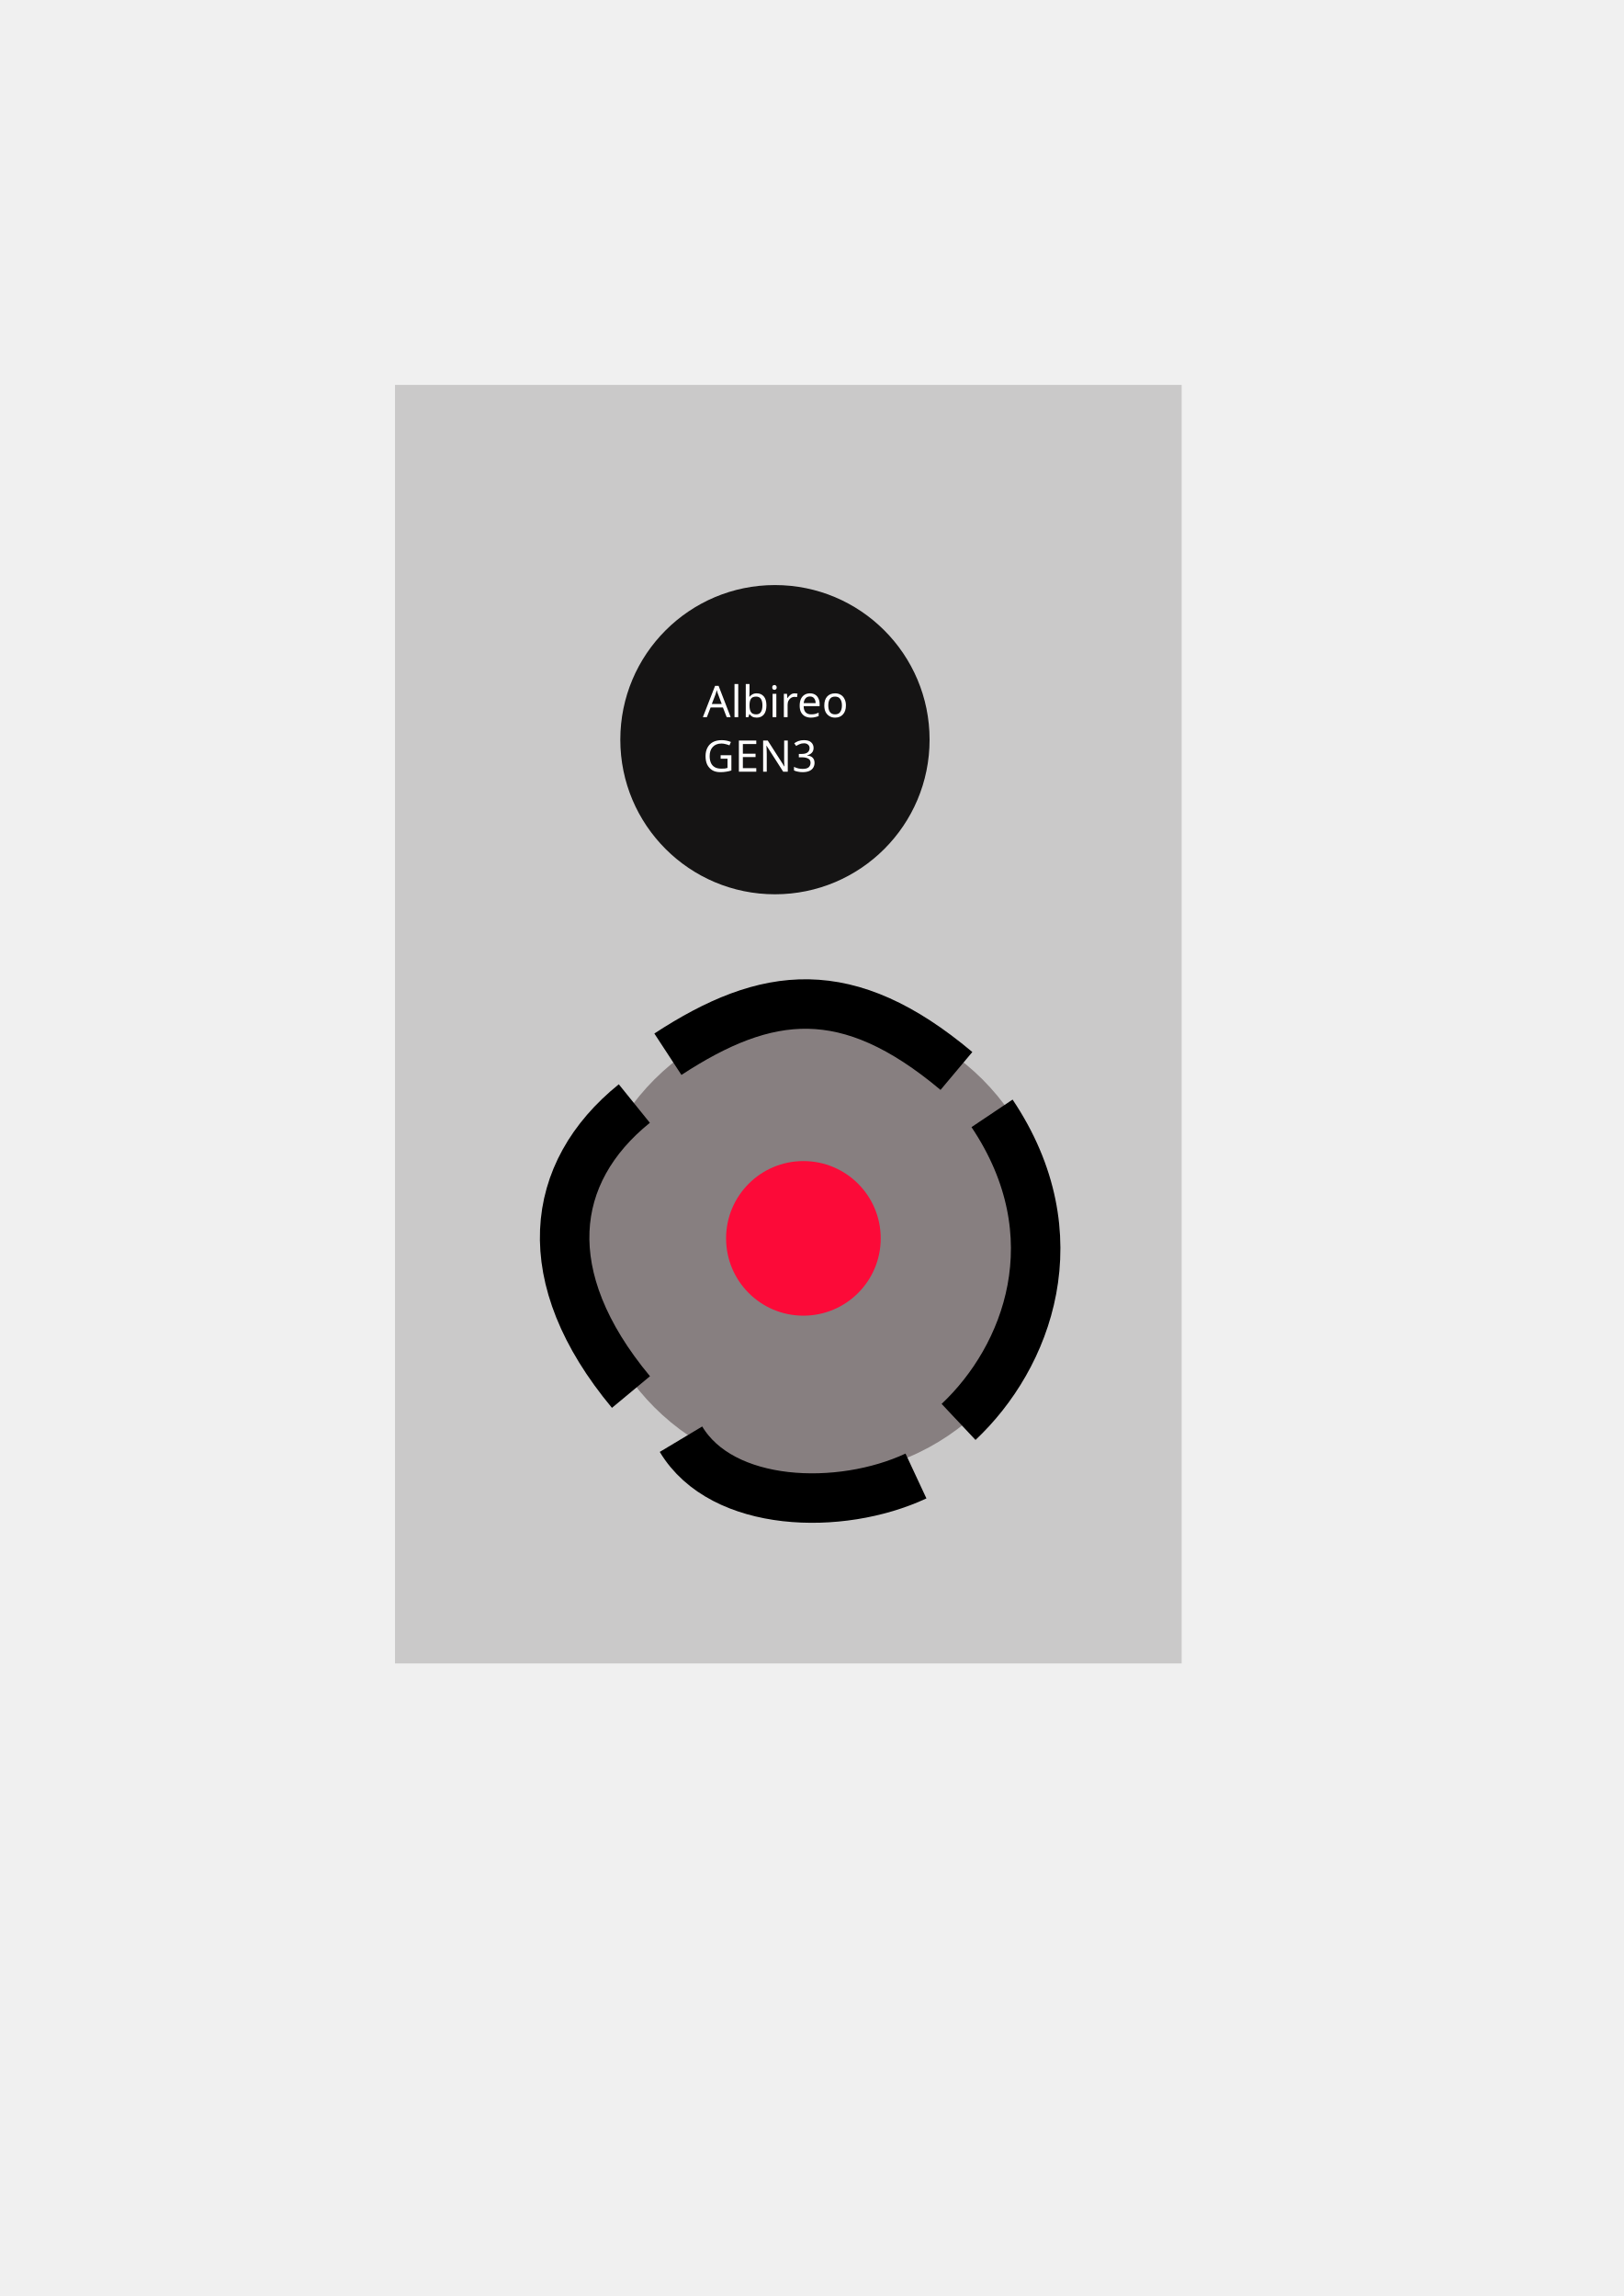
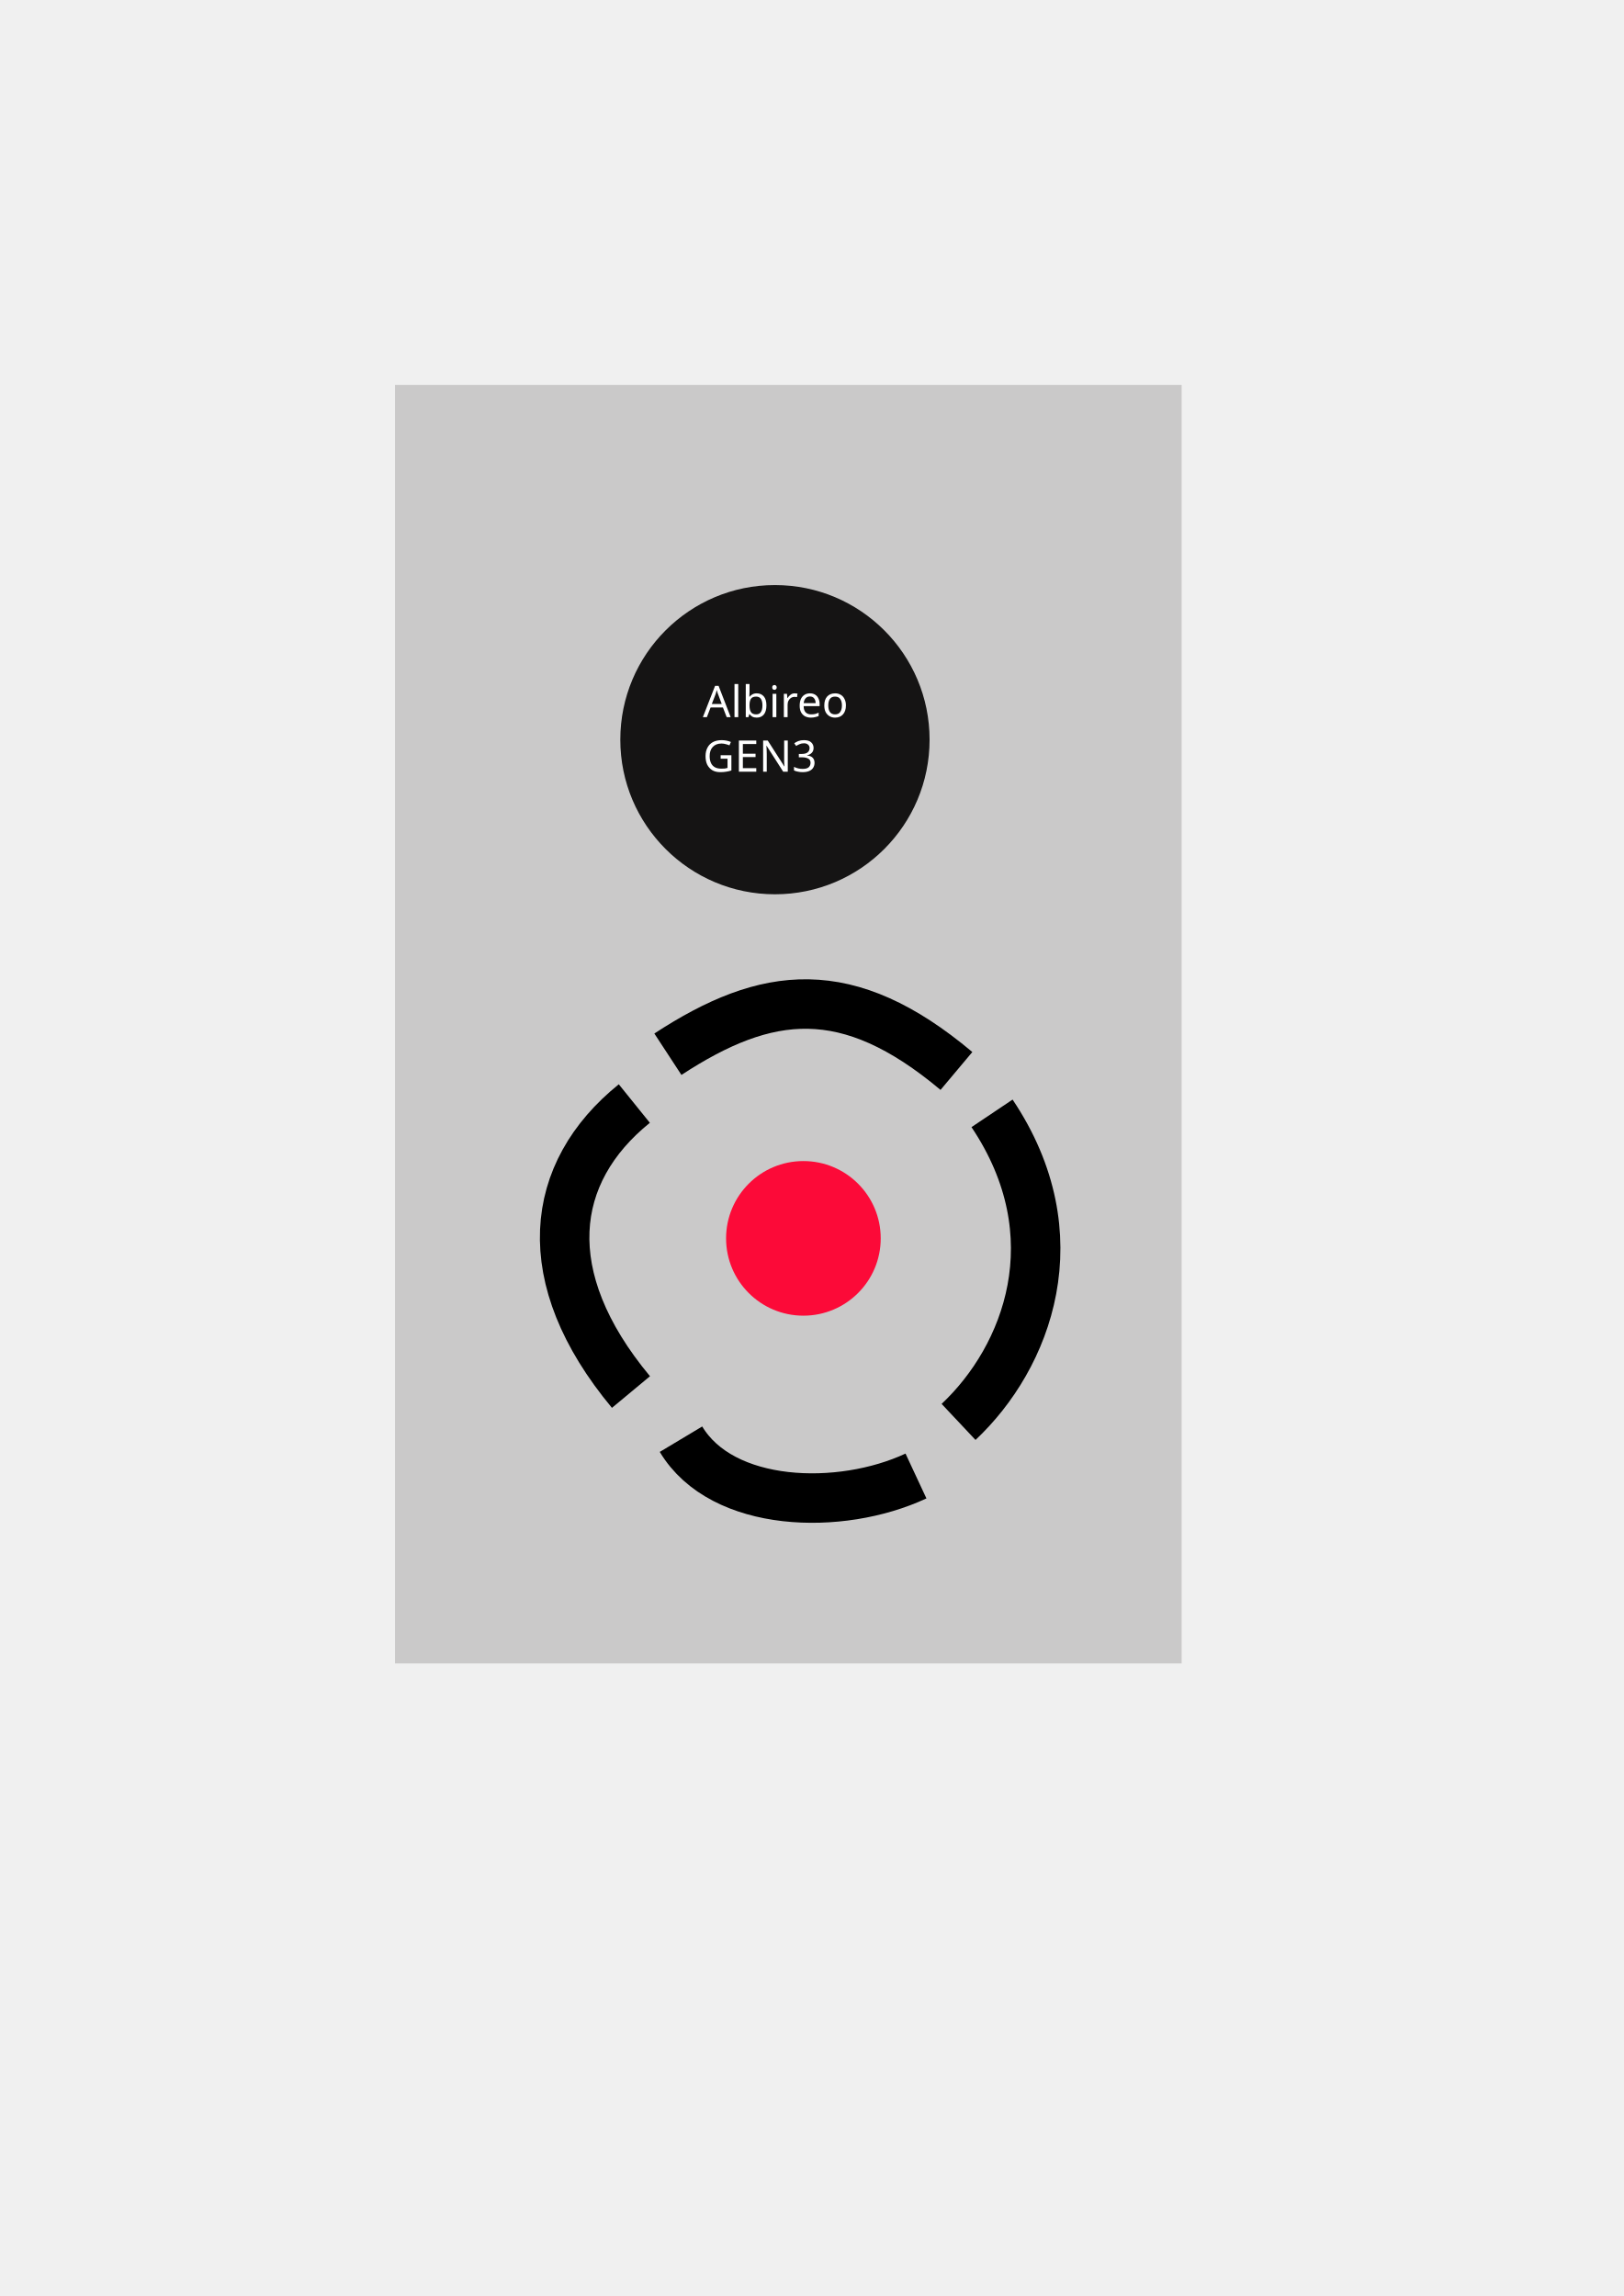
<svg xmlns="http://www.w3.org/2000/svg" width="210mm" height="297mm" viewBox="0 0 210 297" version="1.1" id="svg1" xml:space="preserve">
  <defs id="defs1" />
  <g id="layer1">
    <rect style="fill:#cac9c9;fill-opacity:1;stroke:#000000;stroke-width:0" id="rect1" width="101.742" height="165.385" x="51.087" y="49.789" />
-     <circle style="fill:#877f80;fill-opacity:1;stroke:#000000;stroke-width:0;stroke-dasharray:none" id="path2" cx="105.855" cy="160.839" r="30" />
    <circle style="fill:#fc0a38;fill-opacity:1;stroke:#000000;stroke-width:0;stroke-dasharray:none" id="path1" cx="103.907" cy="160.19" r="10" />
    <path id="path1-3" style="fill:none;stroke:#000000;stroke-width:6.4" d="m 86.381,136.37 c 12.793,-8.366 23.226,-9.665 37.318,2.165" />
    <path id="path1-3-1" style="fill:none;stroke:#000000;stroke-width:6.4" d="m 88.075,186.167 c 5.325,8.887 20.603,9.326 30.391,4.762" />
    <path id="path1-3-1-3" style="fill:none;stroke:#000000;stroke-width:6.4" d="m 123.975,183.933 c 8.887,-8.356 14.955,-24.067 4.329,-39.915" />
    <path id="path1-3-1-3-6" style="fill:none;stroke:#000000;stroke-width:6.4" d="M 81.606,180.068 C 69.256,165.218 70.981,151.672 82.039,142.75" />
    <circle style="fill:#151414;fill-opacity:1;stroke:#000000;stroke-width:0" id="path3" cx="100.227" cy="95.681" r="20" />
    <text xml:space="preserve" style="font-style:normal;font-variant:normal;font-weight:normal;font-stretch:normal;font-size:5.644px;font-family:sans-serif;-inkscape-font-specification:'sans-serif, Normal';font-variant-ligatures:normal;font-variant-caps:normal;font-variant-numeric:normal;font-variant-east-asian:normal;writing-mode:lr-tb;direction:ltr;fill:#fafafa;fill-opacity:1;stroke:#000000;stroke-width:0" x="90.907" y="92.767" id="text5">
      <tspan id="tspan5" style="font-style:normal;font-variant:normal;font-weight:normal;font-stretch:normal;font-size:5.644px;font-family:sans-serif;-inkscape-font-specification:'sans-serif, Normal';font-variant-ligatures:normal;font-variant-caps:normal;font-variant-numeric:normal;font-variant-east-asian:normal;fill:#ffffff;fill-opacity:1;stroke-width:0" x="90.907" y="92.767">Albireo</tspan>
      <tspan style="font-style:normal;font-variant:normal;font-weight:normal;font-stretch:normal;font-size:5.644px;font-family:sans-serif;-inkscape-font-specification:'sans-serif, Normal';font-variant-ligatures:normal;font-variant-caps:normal;font-variant-numeric:normal;font-variant-east-asian:normal;fill:#ffffff;fill-opacity:1;stroke-width:0" x="90.907" y="99.822" id="tspan6">GEN3</tspan>
    </text>
  </g>
</svg>
